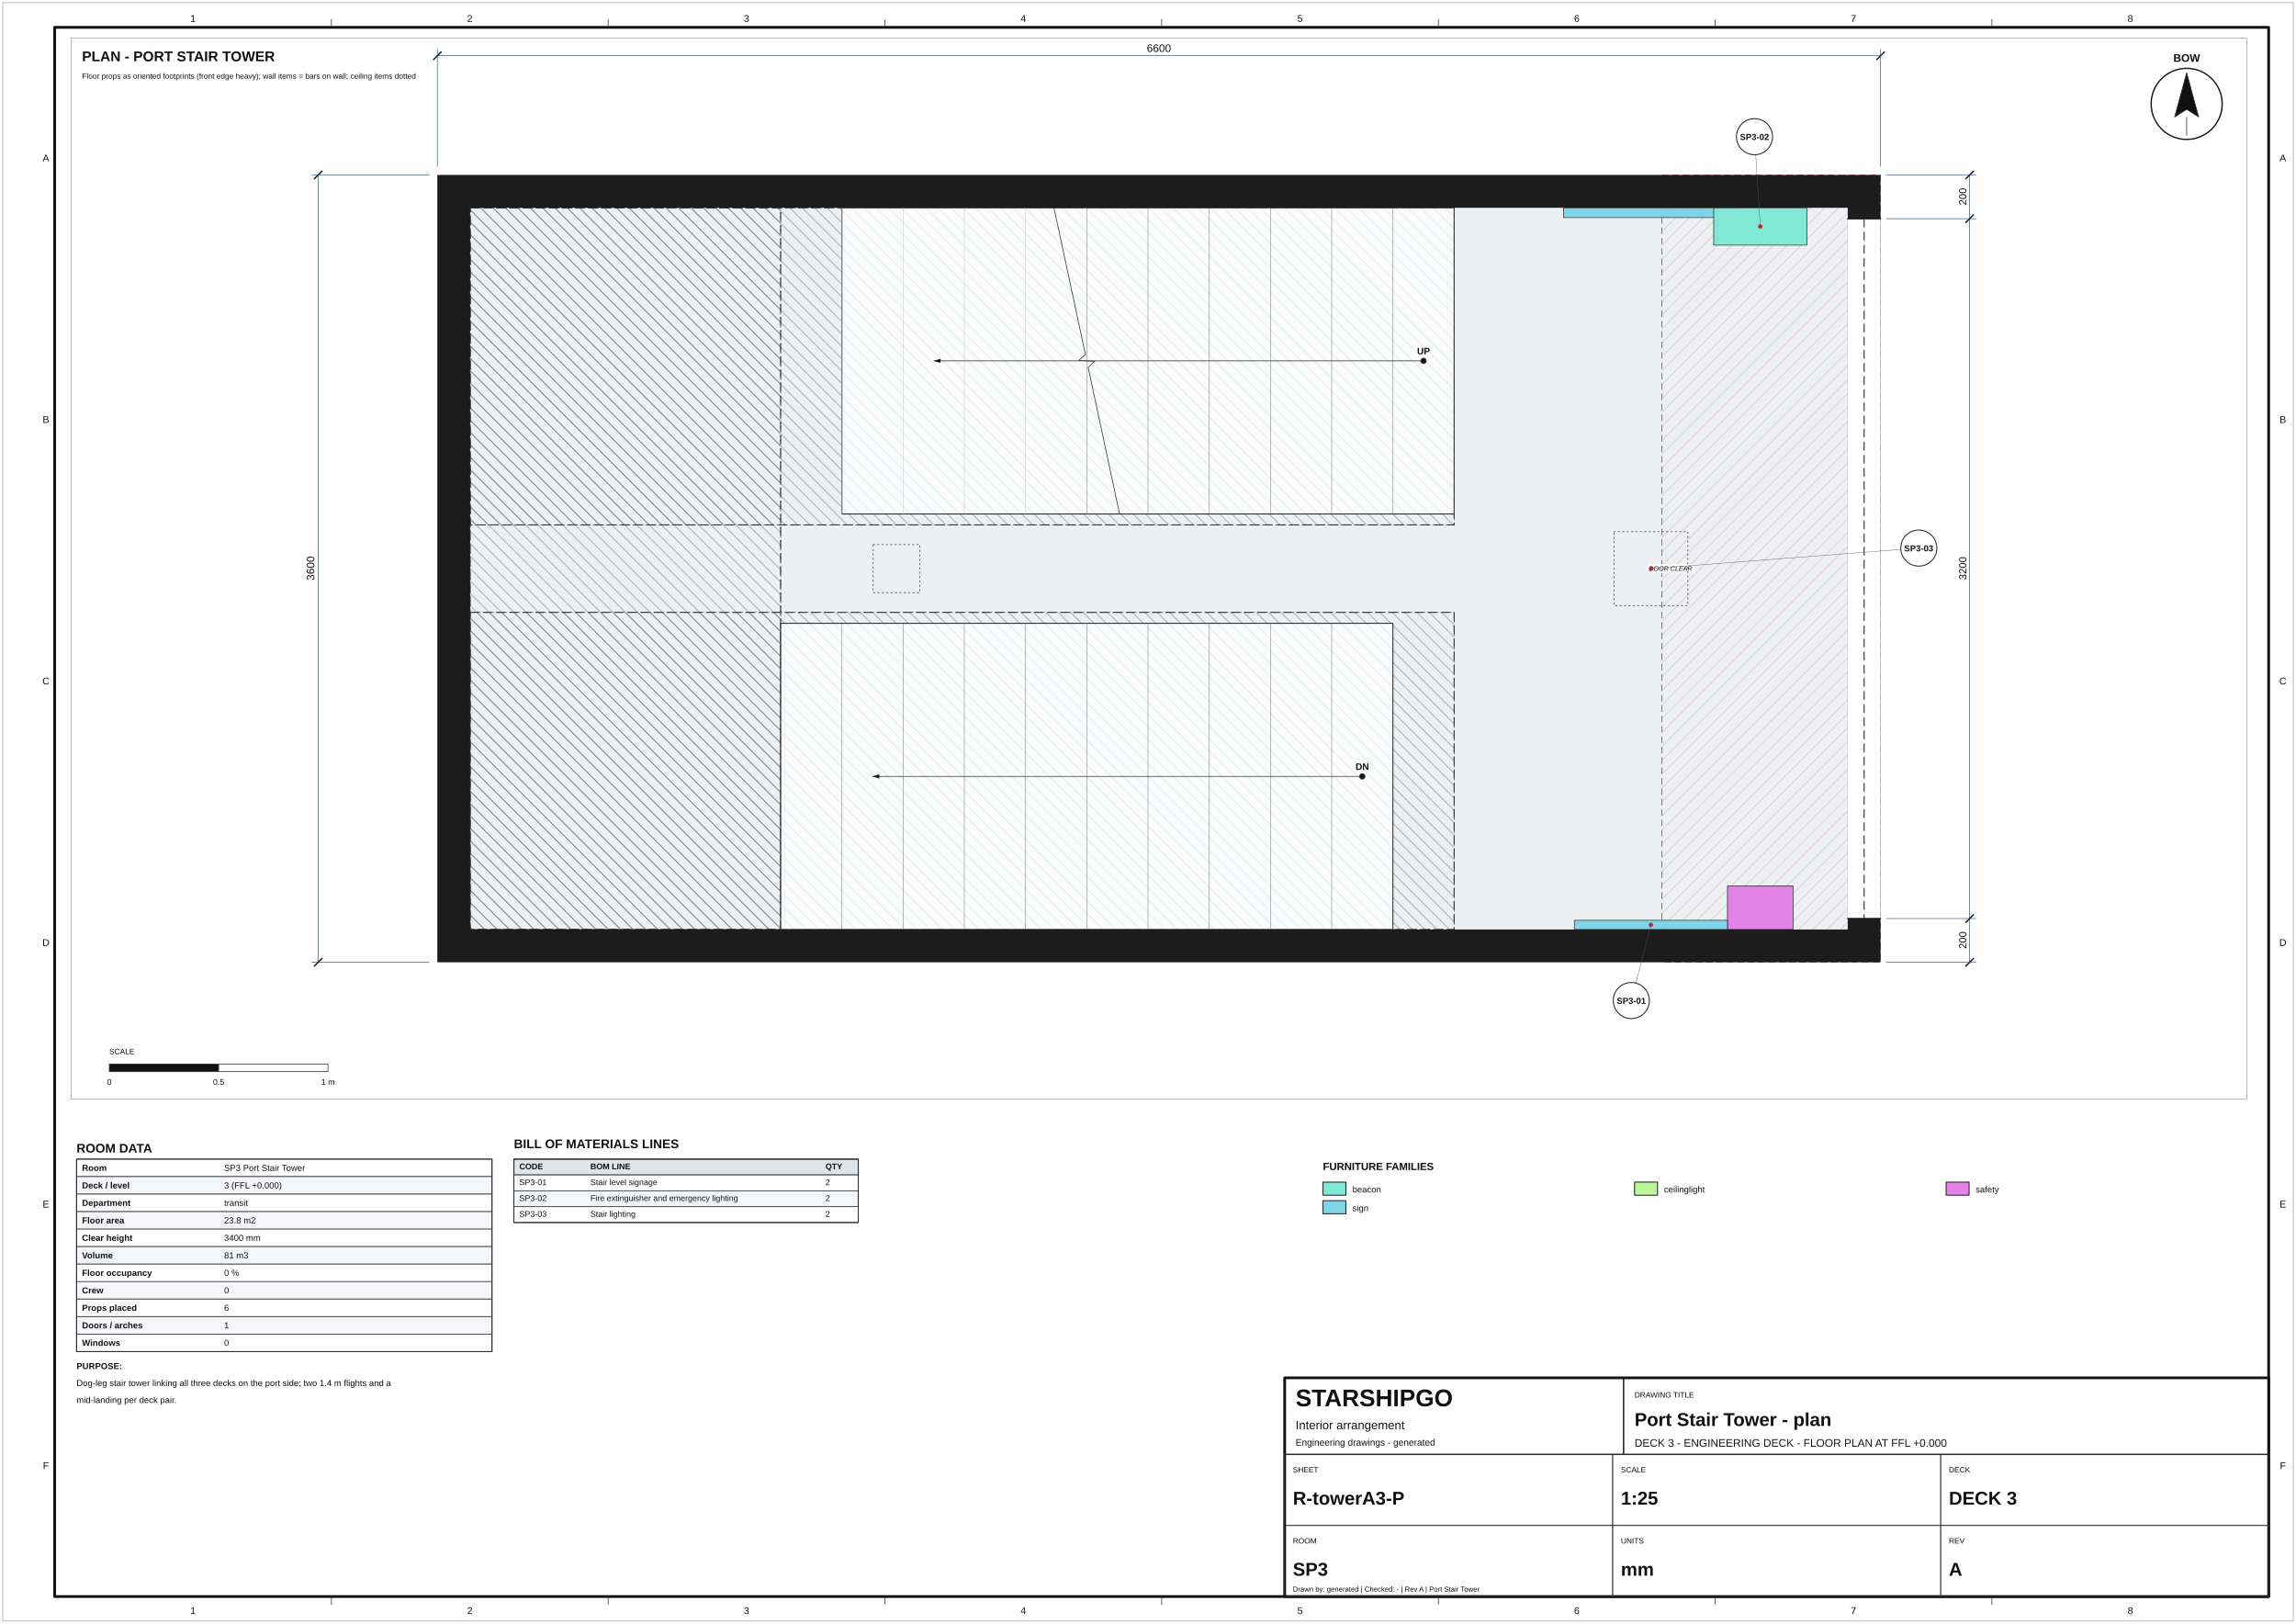
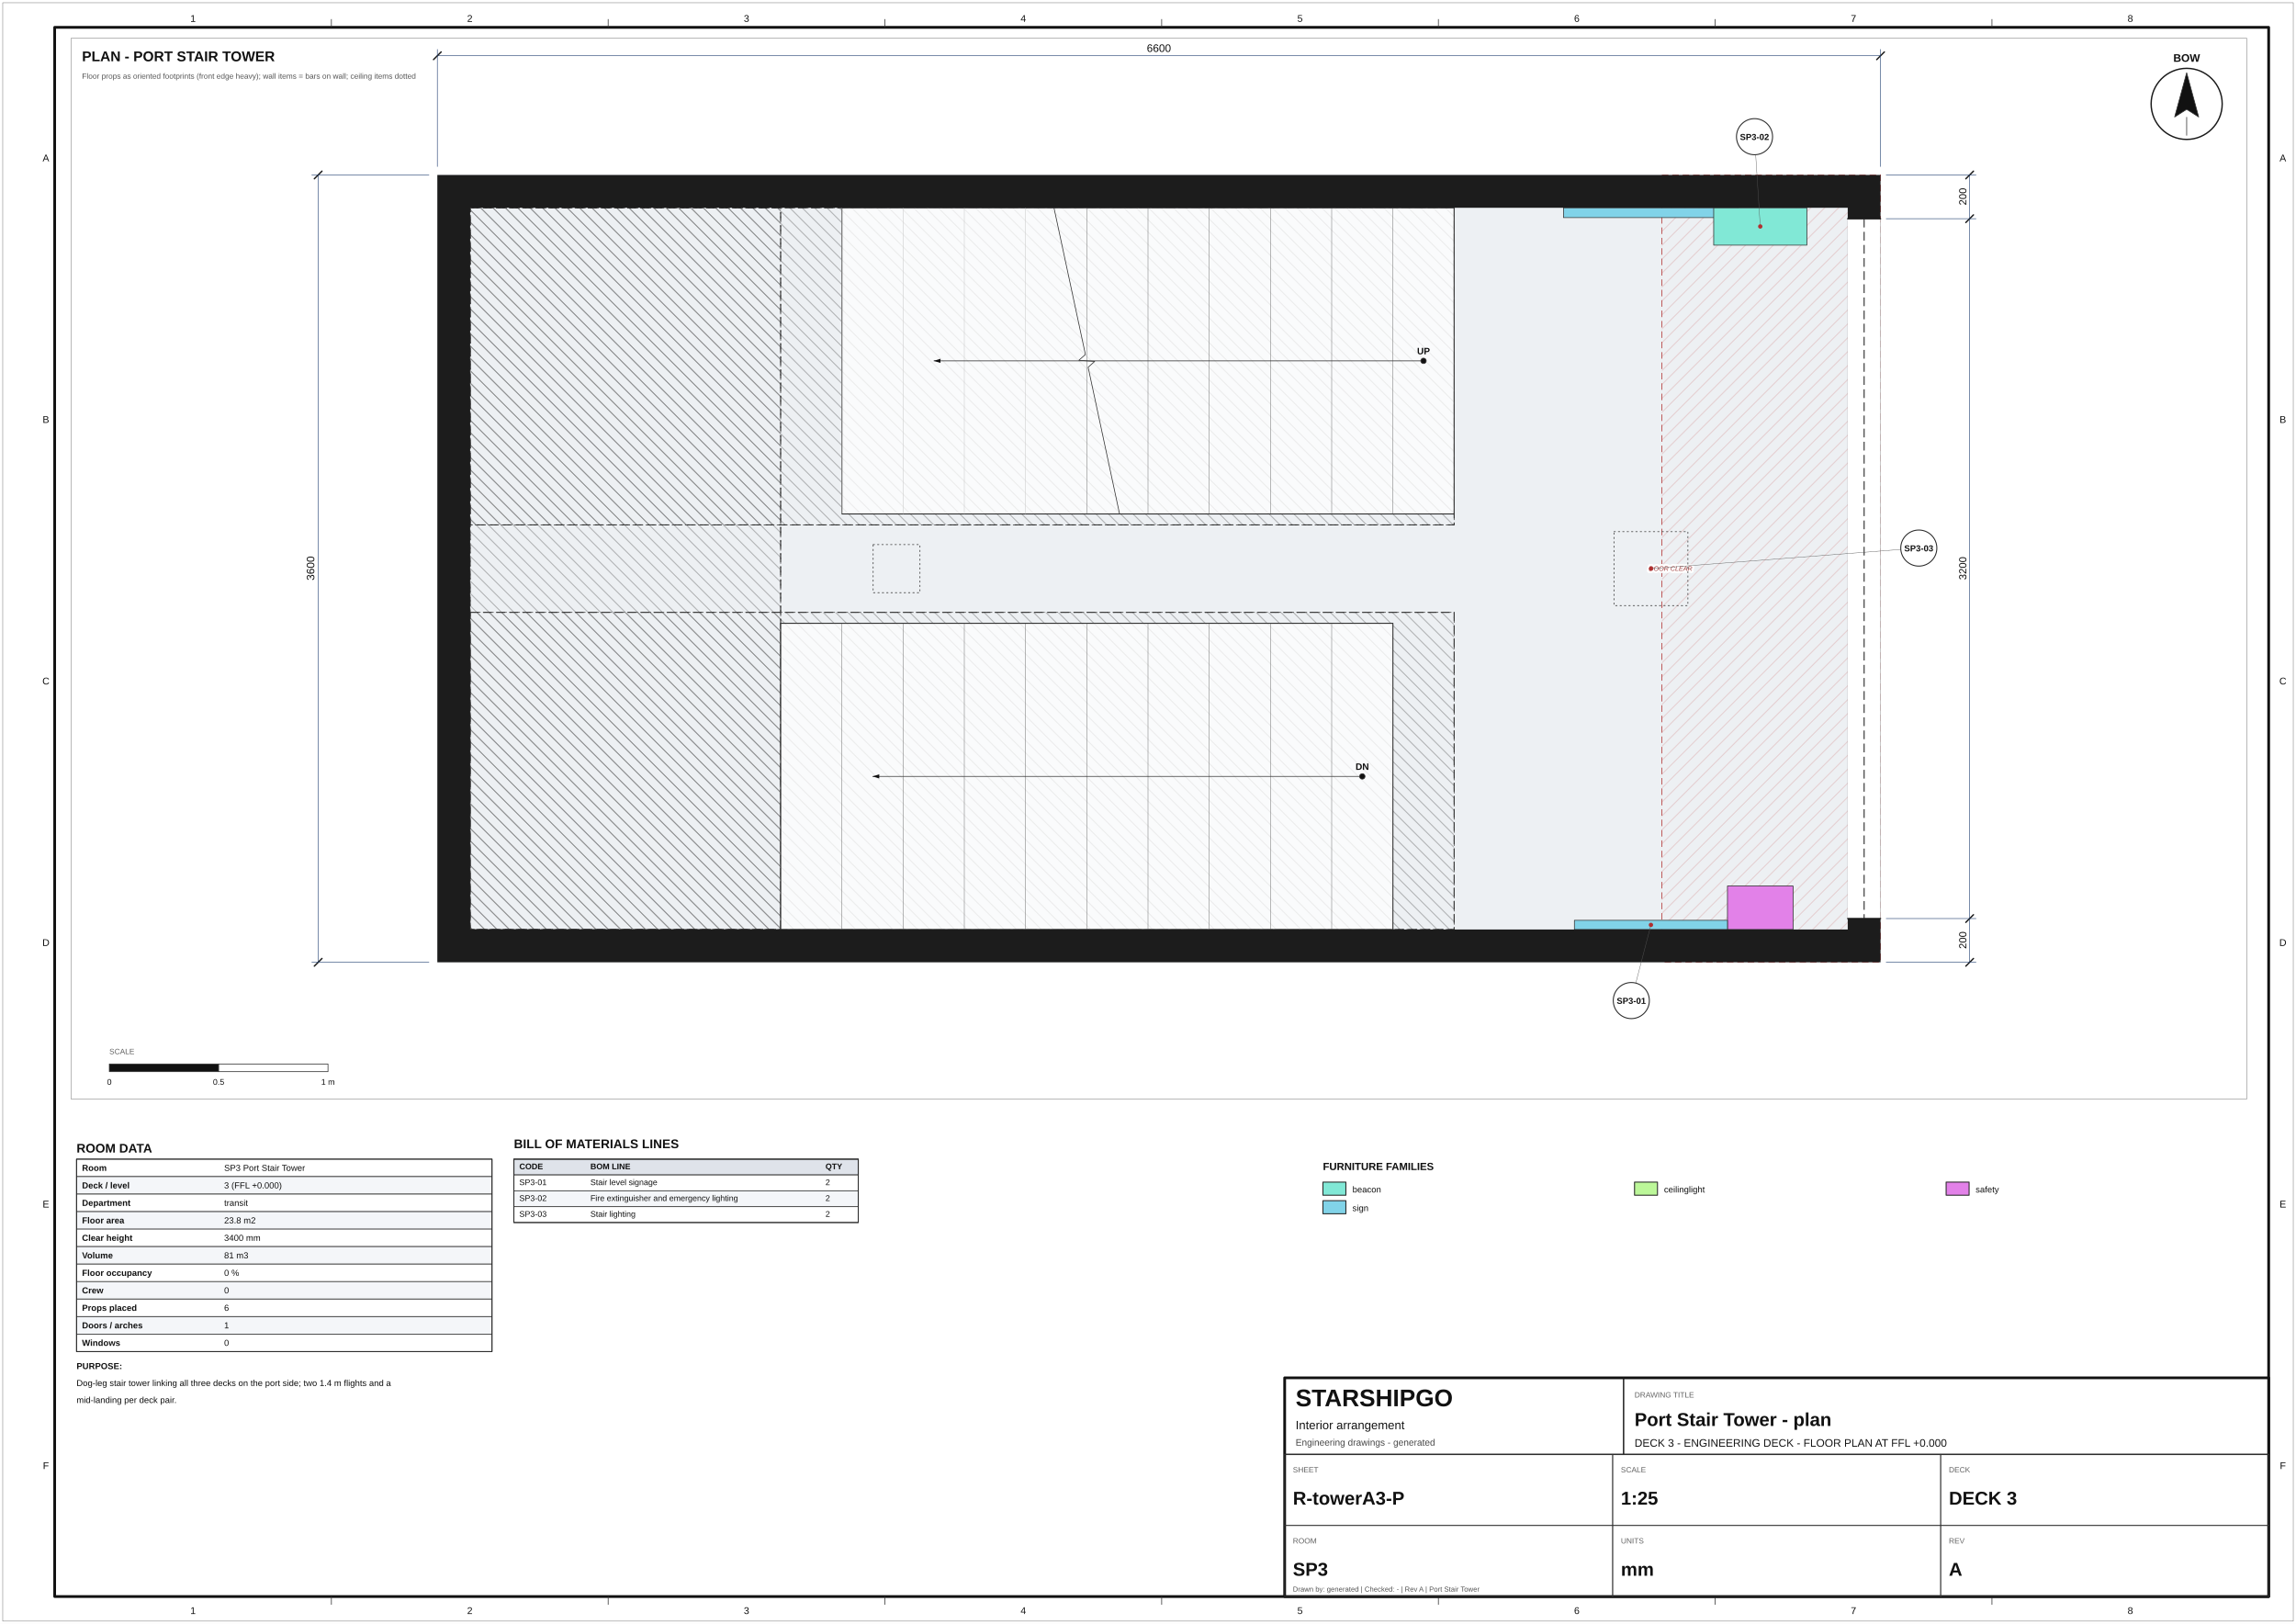
<svg xmlns="http://www.w3.org/2000/svg" width="420mm" height="297mm" viewBox="0 0 420 297">
  <style>
.t{font-family:Arial, Helvetica, 'DejaVu Sans', sans-serif;fill:#111}
.b{font-weight:bold}.i{font-style:italic}
.h{stroke:#111;stroke-width:.5;stroke-linejoin:round;stroke-linecap:round}
.m{stroke:#1a1a1a;stroke-width:.25;stroke-linejoin:round;stroke-linecap:round}
.n{stroke:#2a2a2a;stroke-width:.18;stroke-linejoin:round}
.f{stroke:#333;stroke-width:.13;stroke-linejoin:round}
.x{stroke:#555;stroke-width:.07}
.g{stroke:#9a9a9a;stroke-width:.1}
.gg{stroke:#c4c4c4;stroke-width:.08}
.d{stroke:#1d3c6e;stroke-width:.1}
.dsh{stroke:#222;stroke-width:.18;stroke-dasharray:1.6 .8}
.dot{stroke:#444;stroke-width:.14;stroke-dasharray:.25 .55;stroke-linecap:round}
.hid{stroke:#777;stroke-width:.12;stroke-dasharray:1 .7}
.cl{stroke:#b03030;stroke-width:.12;stroke-dasharray:5 1 1 1}
.cut{stroke:#b03030;stroke-width:.35;stroke-dasharray:6 1.2 1.2 1.2}
.red{stroke:#b03030;stroke-width:.13;stroke-dasharray:1.2 .7}
.none{stroke:none}
.halo{paint-order:stroke;stroke:#fff;stroke-width:.8;stroke-linejoin:round}
</style>
  <defs>
    <pattern id="hSlab" width="1.4" height="1.4" patternUnits="userSpaceOnUse" patternTransform="rotate(45)">
      <rect width="1.4" height="1.4" fill="#ececec" />
      <line x1="0" y1="0" x2="0" y2="1.4" stroke="#222" stroke-width=".13" />
    </pattern>
    <pattern id="hHull" width="1" height="1" patternUnits="userSpaceOnUse" patternTransform="rotate(45)">
      <rect width="1" height="1" fill="#c9d0da" />
      <line x1="0" y1="0" x2="0" y2="1" stroke="#111" stroke-width=".2" />
      <line x1="0" y1="0" x2="1" y2="0" stroke="#111" stroke-width=".1" />
    </pattern>
    <pattern id="hHole" width="1.6" height="1.6" patternUnits="userSpaceOnUse" patternTransform="rotate(-45)">
      <line x1="0" y1="0" x2="0" y2="1.6" stroke="#444" stroke-width=".12" />
    </pattern>
    <pattern id="hZone" width="1.8" height="1.8" patternUnits="userSpaceOnUse" patternTransform="rotate(45)">
      <line x1="0" y1="0" x2="0" y2="1.8" stroke="#d08080" stroke-width=".1" />
    </pattern>
    <pattern id="hPlen" width="1.6" height="1.6" patternUnits="userSpaceOnUse">
      <circle cx=".4" cy=".4" r=".12" fill="#888" />
      <circle cx="1.2" cy="1.2" r=".12" fill="#888" />
    </pattern>
    <pattern id="hGlass" width="2" height="2" patternUnits="userSpaceOnUse" patternTransform="rotate(45)">
      <rect width="2" height="2" fill="#d6ecf7" />
      <line x1="0" y1="0" x2="0" y2="2" stroke="#5a9abb" stroke-width=".08" />
    </pattern>
    <pattern id="hFloor" width="1.2" height="1.2" patternUnits="userSpaceOnUse" patternTransform="rotate(-45)">
      <rect width="1.2" height="1.2" fill="#f2f2f2" />
      <line x1="0" y1="0" x2="0" y2="1.2" stroke="#555" stroke-width=".1" />
    </pattern>
  </defs>
  <rect x="0" y="0" width="420" height="297" fill="#ffffff" />
  <rect x="13" y="7" width="398" height="194" class="x" fill="none" />
  <polygon points="80,32 344,32 344,176 80,176" class="none" fill="#edf0f3" />
  <polygon points="304,32 344,32 344,176 304,176" class="red" fill="url(#hZone)" />
-   <text x="305.6" y="104.4" font-size="1.2" class="t i halo" text-anchor="middle" fill="#a04040">DOOR CLEAR</text>
+   <text x="305.6" y="104.4" font-size="1.2" class="t i halo" text-anchor="middle" style="fill:#a04040">DOOR CLEAR</text>
  <polygon points="86,38 266,38 266,96 86,96" class="dsh" fill="url(#hHole)" />
  <polygon points="86,112 266,112 266,170 86,170" class="dsh" fill="url(#hHole)" />
  <polygon points="86,38 142.8,38 142.8,170 86,170" class="dsh" fill="url(#hHole)" />
  <polygon points="86,38 266,38 266,96 86,96" class="dot" fill="none" />
  <polygon points="86,112 266,112 266,170 86,170" class="dot" fill="none" />
  <polygon points="86,38 142.8,38 142.8,170 86,170" class="dot" fill="none" />
  <polygon points="328,170 316,170 316,162.04 328,162.04" class="f" fill="#e281e8" />
  <polygon points="286,38 318,38 318,39.8 286,39.8" class="f" fill="#81d3e8" />
  <polygon points="316,170 288,170 288,168.32 316,168.32" class="f" fill="#81d3e8" />
  <polygon points="313.48,38 330.52,38 330.52,44.84 313.48,44.84" class="f" fill="#81e8d6" />
  <polygon points="159.72,99.6 168.28,99.6 168.28,108.4 159.72,108.4" class="dot" fill="none" />
  <polygon points="295.24,97.24 308.76,97.24 308.76,110.76 295.24,110.76" class="dot" fill="none" />
  <polygon points="266,38 154,38 154,94 266,94" class="hid" fill="none" />
  <polygon points="142.8,114 254.8,114 254.8,170 142.8,170" class="hid" fill="none" />
  <polygon points="142.8,114 254.8,114 254.8,170 142.8,170" class="n" fill="#ffffff" fill-opacity="0.75" />
  <line x1="142.8" y1="114" x2="142.8" y2="170" class="x" />
  <line x1="154" y1="114" x2="154" y2="170" class="x" />
  <line x1="165.2" y1="114" x2="165.2" y2="170" class="x" />
  <line x1="176.4" y1="114" x2="176.4" y2="170" class="x" />
  <line x1="187.6" y1="114" x2="187.6" y2="170" class="x" />
  <line x1="198.8" y1="114" x2="198.8" y2="170" class="x" />
  <line x1="210" y1="114" x2="210" y2="170" class="x" />
  <line x1="221.2" y1="114" x2="221.2" y2="170" class="x" />
  <line x1="232.4" y1="114" x2="232.4" y2="170" class="x" />
  <line x1="243.6" y1="114" x2="243.6" y2="170" class="x" />
  <line x1="254.8" y1="114" x2="254.8" y2="170" class="x" />
  <line x1="249.2" y1="142" x2="159.6" y2="142" class="f" />
  <polygon points="159.6,142 160.84,141.62 160.84,142.38" class="none" fill="#111" />
  <text x="249.2" y="140.8" font-size="1.7" class="t b" text-anchor="middle">DN</text>
  <circle cx="249.2" cy="142" r="0.5" class="f" fill="#111" />
  <polygon points="266,38 154,38 154,94 266,94" class="n" fill="#ffffff" fill-opacity="0.75" />
  <line x1="266" y1="38" x2="266" y2="94" class="x" />
  <line x1="254.8" y1="38" x2="254.8" y2="94" class="x" />
  <line x1="243.6" y1="38" x2="243.6" y2="94" class="x" />
  <line x1="232.4" y1="38" x2="232.4" y2="94" class="x" />
  <line x1="221.2" y1="38" x2="221.2" y2="94" class="x" />
  <line x1="210" y1="38" x2="210" y2="94" class="x" />
  <line x1="198.8" y1="38" x2="198.8" y2="94" class="x" />
  <line x1="187.6" y1="38" x2="187.6" y2="94" class="gg" />
  <line x1="176.4" y1="38" x2="176.4" y2="94" class="gg" />
  <line x1="165.2" y1="38" x2="165.2" y2="94" class="gg" />
  <line x1="154" y1="38" x2="154" y2="94" class="gg" />
  <polyline points="192.8,38 198.55,64.83 197.35,65.9 200.25,66.1 199.05,67.17 204.8,94" class="f" fill="none" />
  <line x1="260.4" y1="66" x2="170.8" y2="66" class="f" />
  <polygon points="170.8,66 172.04,65.62 172.04,66.38" class="none" fill="#111" />
  <text x="260.4" y="64.8" font-size="1.7" class="t b" text-anchor="middle">UP</text>
  <circle cx="260.4" cy="66" r="0.5" class="f" fill="#111" />
  <path d="M80 32 L344 32 L344 176 L80 176Z M86 38 L338 38 L338 170 L86 170Z " class="none" fill="#1c1c1c" fill-rule="evenodd" />
  <polygon points="344,40 344,168 338,168 338,40" class="none" fill="#ffffff" />
  <line x1="344" y1="40" x2="338" y2="40" class="m" />
  <line x1="344" y1="168" x2="338" y2="168" class="m" />
  <line x1="341" y1="40" x2="341" y2="168" class="dsh" />
  <line x1="299.23" y1="179.81" x2="302" y2="169.16" class="x" />
  <circle cx="302" cy="169.16" r="0.4" class="none" fill="#b03030" />
  <line x1="321.16" y1="28.29" x2="322" y2="41.42" class="x" />
  <circle cx="322" cy="41.42" r="0.4" class="none" fill="#b03030" />
  <line x1="347.71" y1="100.49" x2="302" y2="104" class="x" />
  <circle cx="302" cy="104" r="0.4" class="none" fill="#b03030" />
  <circle cx="298.41" cy="183" r="3.3" class="n" fill="#fff" />
  <text x="298.41" y="183.6" font-size="1.6" class="t b" text-anchor="middle">SP3-01</text>
  <circle cx="320.95" cy="25" r="3.3" class="n" fill="#fff" />
  <text x="320.95" y="25.6" font-size="1.6" class="t b" text-anchor="middle">SP3-02</text>
  <circle cx="351" cy="100.24" r="3.3" class="n" fill="#fff" />
  <text x="351" y="100.84" font-size="1.6" class="t b" text-anchor="middle">SP3-03</text>
  <line x1="80" y1="10.2" x2="344" y2="10.2" class="d" />
  <line x1="79.3" y1="10.9" x2="80.7" y2="9.5" class="m" />
  <line x1="343.3" y1="10.9" x2="344.7" y2="9.5" class="m" />
  <line x1="80" y1="30.5" x2="80" y2="9" class="d" />
  <line x1="344" y1="30.5" x2="344" y2="9" class="d" />
  <text x="212" y="9.5" font-size="2" class="t" text-anchor="middle">6600</text>
  <line x1="58.2" y1="32" x2="58.2" y2="176" class="d" />
  <line x1="57.5" y1="32.7" x2="58.9" y2="31.3" class="m" />
  <line x1="57.5" y1="176.7" x2="58.9" y2="175.3" class="m" />
  <line x1="78.5" y1="32" x2="57" y2="32" class="d" />
  <line x1="78.5" y1="176" x2="57" y2="176" class="d" />
  <text x="57.5" y="106.16" font-size="2" class="t" transform="rotate(-90 57.5 106.16)">3600</text>
  <line x1="360.3" y1="32" x2="360.3" y2="176" class="d" />
  <line x1="359.6" y1="32.7" x2="361" y2="31.3" class="m" />
  <line x1="345" y1="32" x2="361.5" y2="32" class="d" />
  <line x1="359.6" y1="40.7" x2="361" y2="39.3" class="m" />
  <line x1="345" y1="40" x2="361.5" y2="40" class="d" />
  <line x1="359.6" y1="168.7" x2="361" y2="167.3" class="m" />
  <line x1="345" y1="168" x2="361.5" y2="168" class="d" />
  <line x1="359.6" y1="176.7" x2="361" y2="175.3" class="m" />
  <line x1="345" y1="176" x2="361.5" y2="176" class="d" />
  <text x="359.7" y="37.54" font-size="1.9" class="t" transform="rotate(-90 359.7 37.54)">200</text>
  <text x="359.7" y="106.05" font-size="1.9" class="t" transform="rotate(-90 359.7 106.05)">3200</text>
  <text x="359.7" y="173.54" font-size="1.9" class="t" transform="rotate(-90 359.7 173.54)">200</text>
  <circle cx="400" cy="19" r="6.5" class="m" fill="#fff" />
  <polygon points="400,13.3 402.2,21.4 400,20 397.8,21.4" class="f" fill="#111" />
  <line x1="400" y1="21.4" x2="400" y2="24.8" class="f" />
  <text x="400" y="11.3" font-size="2" class="t b" text-anchor="middle">BOW</text>
-   <text x="20" y="192.8" font-size="1.4" class="t" fill="#666">SCALE</text>
+   <text x="20" y="192.8" font-size="1.4" class="t" style="fill:#666">SCALE</text>
  <rect x="20" y="194.6" width="20" height="1.4" class="f" fill="#111" />
  <rect x="40" y="194.6" width="20" height="1.4" class="f" fill="#fff" />
  <text x="20" y="198.4" font-size="1.5" class="t" text-anchor="middle">0</text>
  <text x="40" y="198.4" font-size="1.5" class="t" text-anchor="middle">0.5</text>
  <text x="60" y="198.4" font-size="1.5" class="t" text-anchor="middle">1 m</text>
  <text x="14" y="210.8" font-size="2.3" class="t b">ROOM DATA</text>
  <rect x="14" y="212" width="76" height="3.2" class="f" fill="#ffffff" />
  <text x="15" y="214.15" font-size="1.6" class="t b">Room</text>
  <text x="41" y="214.15" font-size="1.6" class="t">SP3  Port Stair Tower</text>
  <rect x="14" y="215.2" width="76" height="3.2" class="f" fill="#f4f6f9" />
  <text x="15" y="217.35" font-size="1.6" class="t b">Deck / level</text>
  <text x="41" y="217.35" font-size="1.6" class="t">3  (FFL +0.000)</text>
  <rect x="14" y="218.4" width="76" height="3.2" class="f" fill="#ffffff" />
  <text x="15" y="220.55" font-size="1.6" class="t b">Department</text>
  <text x="41" y="220.55" font-size="1.6" class="t">transit</text>
  <rect x="14" y="221.6" width="76" height="3.2" class="f" fill="#f4f6f9" />
  <text x="15" y="223.75" font-size="1.6" class="t b">Floor area</text>
  <text x="41" y="223.75" font-size="1.6" class="t">23.8 m2</text>
  <rect x="14" y="224.8" width="76" height="3.2" class="f" fill="#ffffff" />
  <text x="15" y="226.95" font-size="1.6" class="t b">Clear height</text>
  <text x="41" y="226.95" font-size="1.6" class="t">3400 mm</text>
  <rect x="14" y="228" width="76" height="3.2" class="f" fill="#f4f6f9" />
  <text x="15" y="230.15" font-size="1.6" class="t b">Volume</text>
  <text x="41" y="230.15" font-size="1.6" class="t">81 m3</text>
  <rect x="14" y="231.2" width="76" height="3.2" class="f" fill="#ffffff" />
  <text x="15" y="233.35" font-size="1.6" class="t b">Floor occupancy</text>
  <text x="41" y="233.35" font-size="1.6" class="t">0 %</text>
  <rect x="14" y="234.4" width="76" height="3.2" class="f" fill="#f4f6f9" />
  <text x="15" y="236.55" font-size="1.6" class="t b">Crew</text>
  <text x="41" y="236.55" font-size="1.6" class="t">0</text>
  <rect x="14" y="237.6" width="76" height="3.2" class="f" fill="#ffffff" />
  <text x="15" y="239.75" font-size="1.6" class="t b">Props placed</text>
  <text x="41" y="239.75" font-size="1.6" class="t">6</text>
  <rect x="14" y="240.8" width="76" height="3.2" class="f" fill="#f4f6f9" />
  <text x="15" y="242.95" font-size="1.6" class="t b">Doors / arches</text>
  <text x="41" y="242.95" font-size="1.6" class="t">1</text>
  <rect x="14" y="244" width="76" height="3.2" class="f" fill="#ffffff" />
  <text x="15" y="246.15" font-size="1.6" class="t b">Windows</text>
  <text x="41" y="246.15" font-size="1.6" class="t">0</text>
  <rect x="14" y="212" width="76" height="35.2" class="n" fill="none" />
  <text x="14" y="250.4" font-size="1.6" class="t b">PURPOSE:</text>
  <text x="14" y="253.5" font-size="1.6" class="t">Dog-leg stair tower linking all three decks on the port side; two 1.4 m flights and a</text>
  <text x="14" y="256.6" font-size="1.6" class="t">mid-landing per deck pair.</text>
  <text x="94" y="210" font-size="2.3" class="t b">BILL OF MATERIALS LINES</text>
  <rect x="94" y="212" width="63" height="2.9" class="n" fill="#dfe3ea" />
  <text x="95" y="213.85" font-size="1.5" class="t b">CODE</text>
  <text x="108" y="213.85" font-size="1.5" class="t b">BOM LINE</text>
  <text x="151" y="213.85" font-size="1.5" class="t b">QTY</text>
  <rect x="94" y="214.9" width="63" height="2.9" class="f" fill="#ffffff" />
  <text x="95" y="216.75" font-size="1.5" class="t">SP3-01</text>
  <text x="108" y="216.75" font-size="1.5" class="t">Stair level signage</text>
  <text x="151" y="216.75" font-size="1.5" class="t">2</text>
  <rect x="94" y="217.8" width="63" height="2.9" class="f" fill="#f4f6f9" />
  <text x="95" y="219.65" font-size="1.5" class="t">SP3-02</text>
  <text x="108" y="219.65" font-size="1.5" class="t">Fire extinguisher and emergency lighting</text>
  <text x="151" y="219.65" font-size="1.5" class="t">2</text>
  <rect x="94" y="220.7" width="63" height="2.9" class="f" fill="#ffffff" />
  <text x="95" y="222.55" font-size="1.5" class="t">SP3-03</text>
  <text x="108" y="222.55" font-size="1.5" class="t">Stair lighting</text>
  <text x="151" y="222.55" font-size="1.5" class="t">2</text>
  <rect x="94" y="212" width="63" height="11.6" class="n" fill="none" />
  <text x="242" y="214" font-size="1.9" class="t b">FURNITURE FAMILIES</text>
  <rect x="242" y="216.2" width="4.2" height="2.4" class="n" fill="#81e8d6" />
  <text x="247.4" y="218.1" font-size="1.6" class="t">beacon</text>
  <rect x="299" y="216.2" width="4.2" height="2.4" class="n" fill="#bcf799" />
  <text x="304.4" y="218.1" font-size="1.6" class="t">ceilinglight</text>
  <rect x="356" y="216.2" width="4.2" height="2.4" class="n" fill="#e281e8" />
  <text x="361.4" y="218.1" font-size="1.6" class="t">safety</text>
  <rect x="242" y="219.6" width="4.2" height="2.4" class="n" fill="#81d3e8" />
  <text x="247.4" y="221.5" font-size="1.6" class="t">sign</text>
  <text x="15" y="11.2" font-size="2.6" class="t b">PLAN - PORT STAIR TOWER</text>
-   <text x="15" y="14.4" font-size="1.4" class="t" fill="#555">Floor props as oriented footprints (front edge heavy); wall items = bars on wall; ceiling items dotted</text>
+   <text x="15" y="14.4" font-size="1.4" class="t" style="fill:#555">Floor props as oriented footprints (front edge heavy); wall items = bars on wall; ceiling items dotted</text>
  <rect x="0.5" y="0.5" width="419" height="296" class="x" fill="none" />
  <rect x="10" y="5" width="405" height="287" class="h" fill="none" />
  <text x="35.31" y="4" font-size="1.8" class="t" text-anchor="middle">1</text>
  <text x="35.31" y="295.2" font-size="1.8" class="t" text-anchor="middle">1</text>
  <text x="85.94" y="4" font-size="1.8" class="t" text-anchor="middle">2</text>
  <text x="85.94" y="295.2" font-size="1.8" class="t" text-anchor="middle">2</text>
  <line x1="60.62" y1="3.5" x2="60.62" y2="5" class="f" />
  <line x1="60.62" y1="292" x2="60.62" y2="293.5" class="f" />
  <text x="136.56" y="4" font-size="1.8" class="t" text-anchor="middle">3</text>
  <text x="136.56" y="295.2" font-size="1.8" class="t" text-anchor="middle">3</text>
  <line x1="111.25" y1="3.5" x2="111.25" y2="5" class="f" />
  <line x1="111.25" y1="292" x2="111.25" y2="293.5" class="f" />
  <text x="187.19" y="4" font-size="1.8" class="t" text-anchor="middle">4</text>
  <text x="187.19" y="295.2" font-size="1.8" class="t" text-anchor="middle">4</text>
  <line x1="161.88" y1="3.5" x2="161.88" y2="5" class="f" />
  <line x1="161.88" y1="292" x2="161.88" y2="293.5" class="f" />
  <text x="237.81" y="4" font-size="1.8" class="t" text-anchor="middle">5</text>
  <text x="237.81" y="295.2" font-size="1.8" class="t" text-anchor="middle">5</text>
  <line x1="212.5" y1="3.5" x2="212.5" y2="5" class="f" />
  <line x1="212.5" y1="292" x2="212.5" y2="293.5" class="f" />
  <text x="288.44" y="4" font-size="1.8" class="t" text-anchor="middle">6</text>
  <text x="288.44" y="295.2" font-size="1.8" class="t" text-anchor="middle">6</text>
  <line x1="263.12" y1="3.5" x2="263.12" y2="5" class="f" />
  <line x1="263.12" y1="292" x2="263.12" y2="293.5" class="f" />
  <text x="339.06" y="4" font-size="1.8" class="t" text-anchor="middle">7</text>
  <text x="339.06" y="295.2" font-size="1.8" class="t" text-anchor="middle">7</text>
  <line x1="313.75" y1="3.5" x2="313.75" y2="5" class="f" />
  <line x1="313.75" y1="292" x2="313.75" y2="293.5" class="f" />
  <text x="389.69" y="4" font-size="1.8" class="t" text-anchor="middle">8</text>
  <text x="389.69" y="295.2" font-size="1.8" class="t" text-anchor="middle">8</text>
  <line x1="364.38" y1="3.5" x2="364.38" y2="5" class="f" />
  <line x1="364.38" y1="292" x2="364.38" y2="293.5" class="f" />
  <text x="8.4" y="29.52" font-size="1.8" class="t" text-anchor="middle">A</text>
  <text x="417.6" y="29.52" font-size="1.8" class="t" text-anchor="middle">A</text>
  <text x="8.4" y="77.35" font-size="1.8" class="t" text-anchor="middle">B</text>
  <text x="417.6" y="77.35" font-size="1.8" class="t" text-anchor="middle">B</text>
  <text x="8.4" y="125.18" font-size="1.8" class="t" text-anchor="middle">C</text>
  <text x="417.6" y="125.18" font-size="1.8" class="t" text-anchor="middle">C</text>
  <text x="8.4" y="173.02" font-size="1.8" class="t" text-anchor="middle">D</text>
  <text x="417.6" y="173.02" font-size="1.8" class="t" text-anchor="middle">D</text>
  <text x="8.4" y="220.85" font-size="1.8" class="t" text-anchor="middle">E</text>
  <text x="417.6" y="220.85" font-size="1.8" class="t" text-anchor="middle">E</text>
  <text x="8.4" y="268.68" font-size="1.8" class="t" text-anchor="middle">F</text>
  <text x="417.6" y="268.68" font-size="1.8" class="t" text-anchor="middle">F</text>
  <rect x="235" y="252" width="180" height="40" class="h" fill="#ffffff" />
  <line x1="235" y1="266" x2="415" y2="266" class="m" />
  <line x1="297" y1="252" x2="297" y2="266" class="m" />
  <text x="237" y="257.2" font-size="4.4" class="t b">STARSHIPGO</text>
  <text x="237" y="261.4" font-size="2.2" class="t">Interior arrangement</text>
-   <text x="237" y="264.4" font-size="1.7" class="t" fill="#444">Engineering drawings - generated</text>
-   <text x="299" y="255.6" font-size="1.4" class="t" fill="#666">DRAWING TITLE</text>
+   <text x="237" y="264.4" font-size="1.7" class="t" style="fill:#444">Engineering drawings - generated</text>
+   <text x="299" y="255.6" font-size="1.4" class="t" style="fill:#666">DRAWING TITLE</text>
  <text x="299" y="260.8" font-size="3.4" class="t b">Port Stair Tower - plan</text>
  <text x="299" y="264.6" font-size="2" class="t">DECK 3 - ENGINEERING DECK  -  FLOOR PLAN AT FFL +0.000</text>
  <rect x="235" y="266" width="60" height="13" class="f" fill="none" />
-   <text x="236.5" y="269.3" font-size="1.4" class="t" fill="#666">SHEET</text>
+   <text x="236.5" y="269.3" font-size="1.4" class="t" style="fill:#666">SHEET</text>
  <text x="236.5" y="275.2" font-size="3.4" class="t b">R-towerA3-P</text>
  <rect x="295" y="266" width="60" height="13" class="f" fill="none" />
-   <text x="296.5" y="269.3" font-size="1.4" class="t" fill="#666">SCALE</text>
+   <text x="296.5" y="269.3" font-size="1.4" class="t" style="fill:#666">SCALE</text>
  <text x="296.5" y="275.2" font-size="3.4" class="t b">1:25</text>
  <rect x="355" y="266" width="60" height="13" class="f" fill="none" />
-   <text x="356.5" y="269.3" font-size="1.4" class="t" fill="#666">DECK</text>
+   <text x="356.5" y="269.3" font-size="1.4" class="t" style="fill:#666">DECK</text>
  <text x="356.5" y="275.2" font-size="3.4" class="t b">DECK 3</text>
  <rect x="235" y="279" width="60" height="13" class="f" fill="none" />
-   <text x="236.5" y="282.3" font-size="1.4" class="t" fill="#666">ROOM</text>
+   <text x="236.5" y="282.3" font-size="1.4" class="t" style="fill:#666">ROOM</text>
  <text x="236.5" y="288.2" font-size="3.4" class="t b">SP3</text>
  <rect x="295" y="279" width="60" height="13" class="f" fill="none" />
-   <text x="296.5" y="282.3" font-size="1.4" class="t" fill="#666">UNITS</text>
+   <text x="296.5" y="282.3" font-size="1.4" class="t" style="fill:#666">UNITS</text>
  <text x="296.5" y="288.2" font-size="3.4" class="t b">mm</text>
  <rect x="355" y="279" width="60" height="13" class="f" fill="none" />
-   <text x="356.5" y="282.3" font-size="1.4" class="t" fill="#666">REV</text>
+   <text x="356.5" y="282.3" font-size="1.4" class="t" style="fill:#666">REV</text>
  <text x="356.5" y="288.2" font-size="3.4" class="t b">A</text>
-   <text x="236.5" y="291.1" font-size="1.3" class="t" fill="#555">Drawn by: generated   |   Checked: -   |   Rev A   |   Port Stair Tower</text>
+   <text x="236.5" y="291.1" font-size="1.3" class="t" style="fill:#555">Drawn by: generated   |   Checked: -   |   Rev A   |   Port Stair Tower</text>
</svg>
